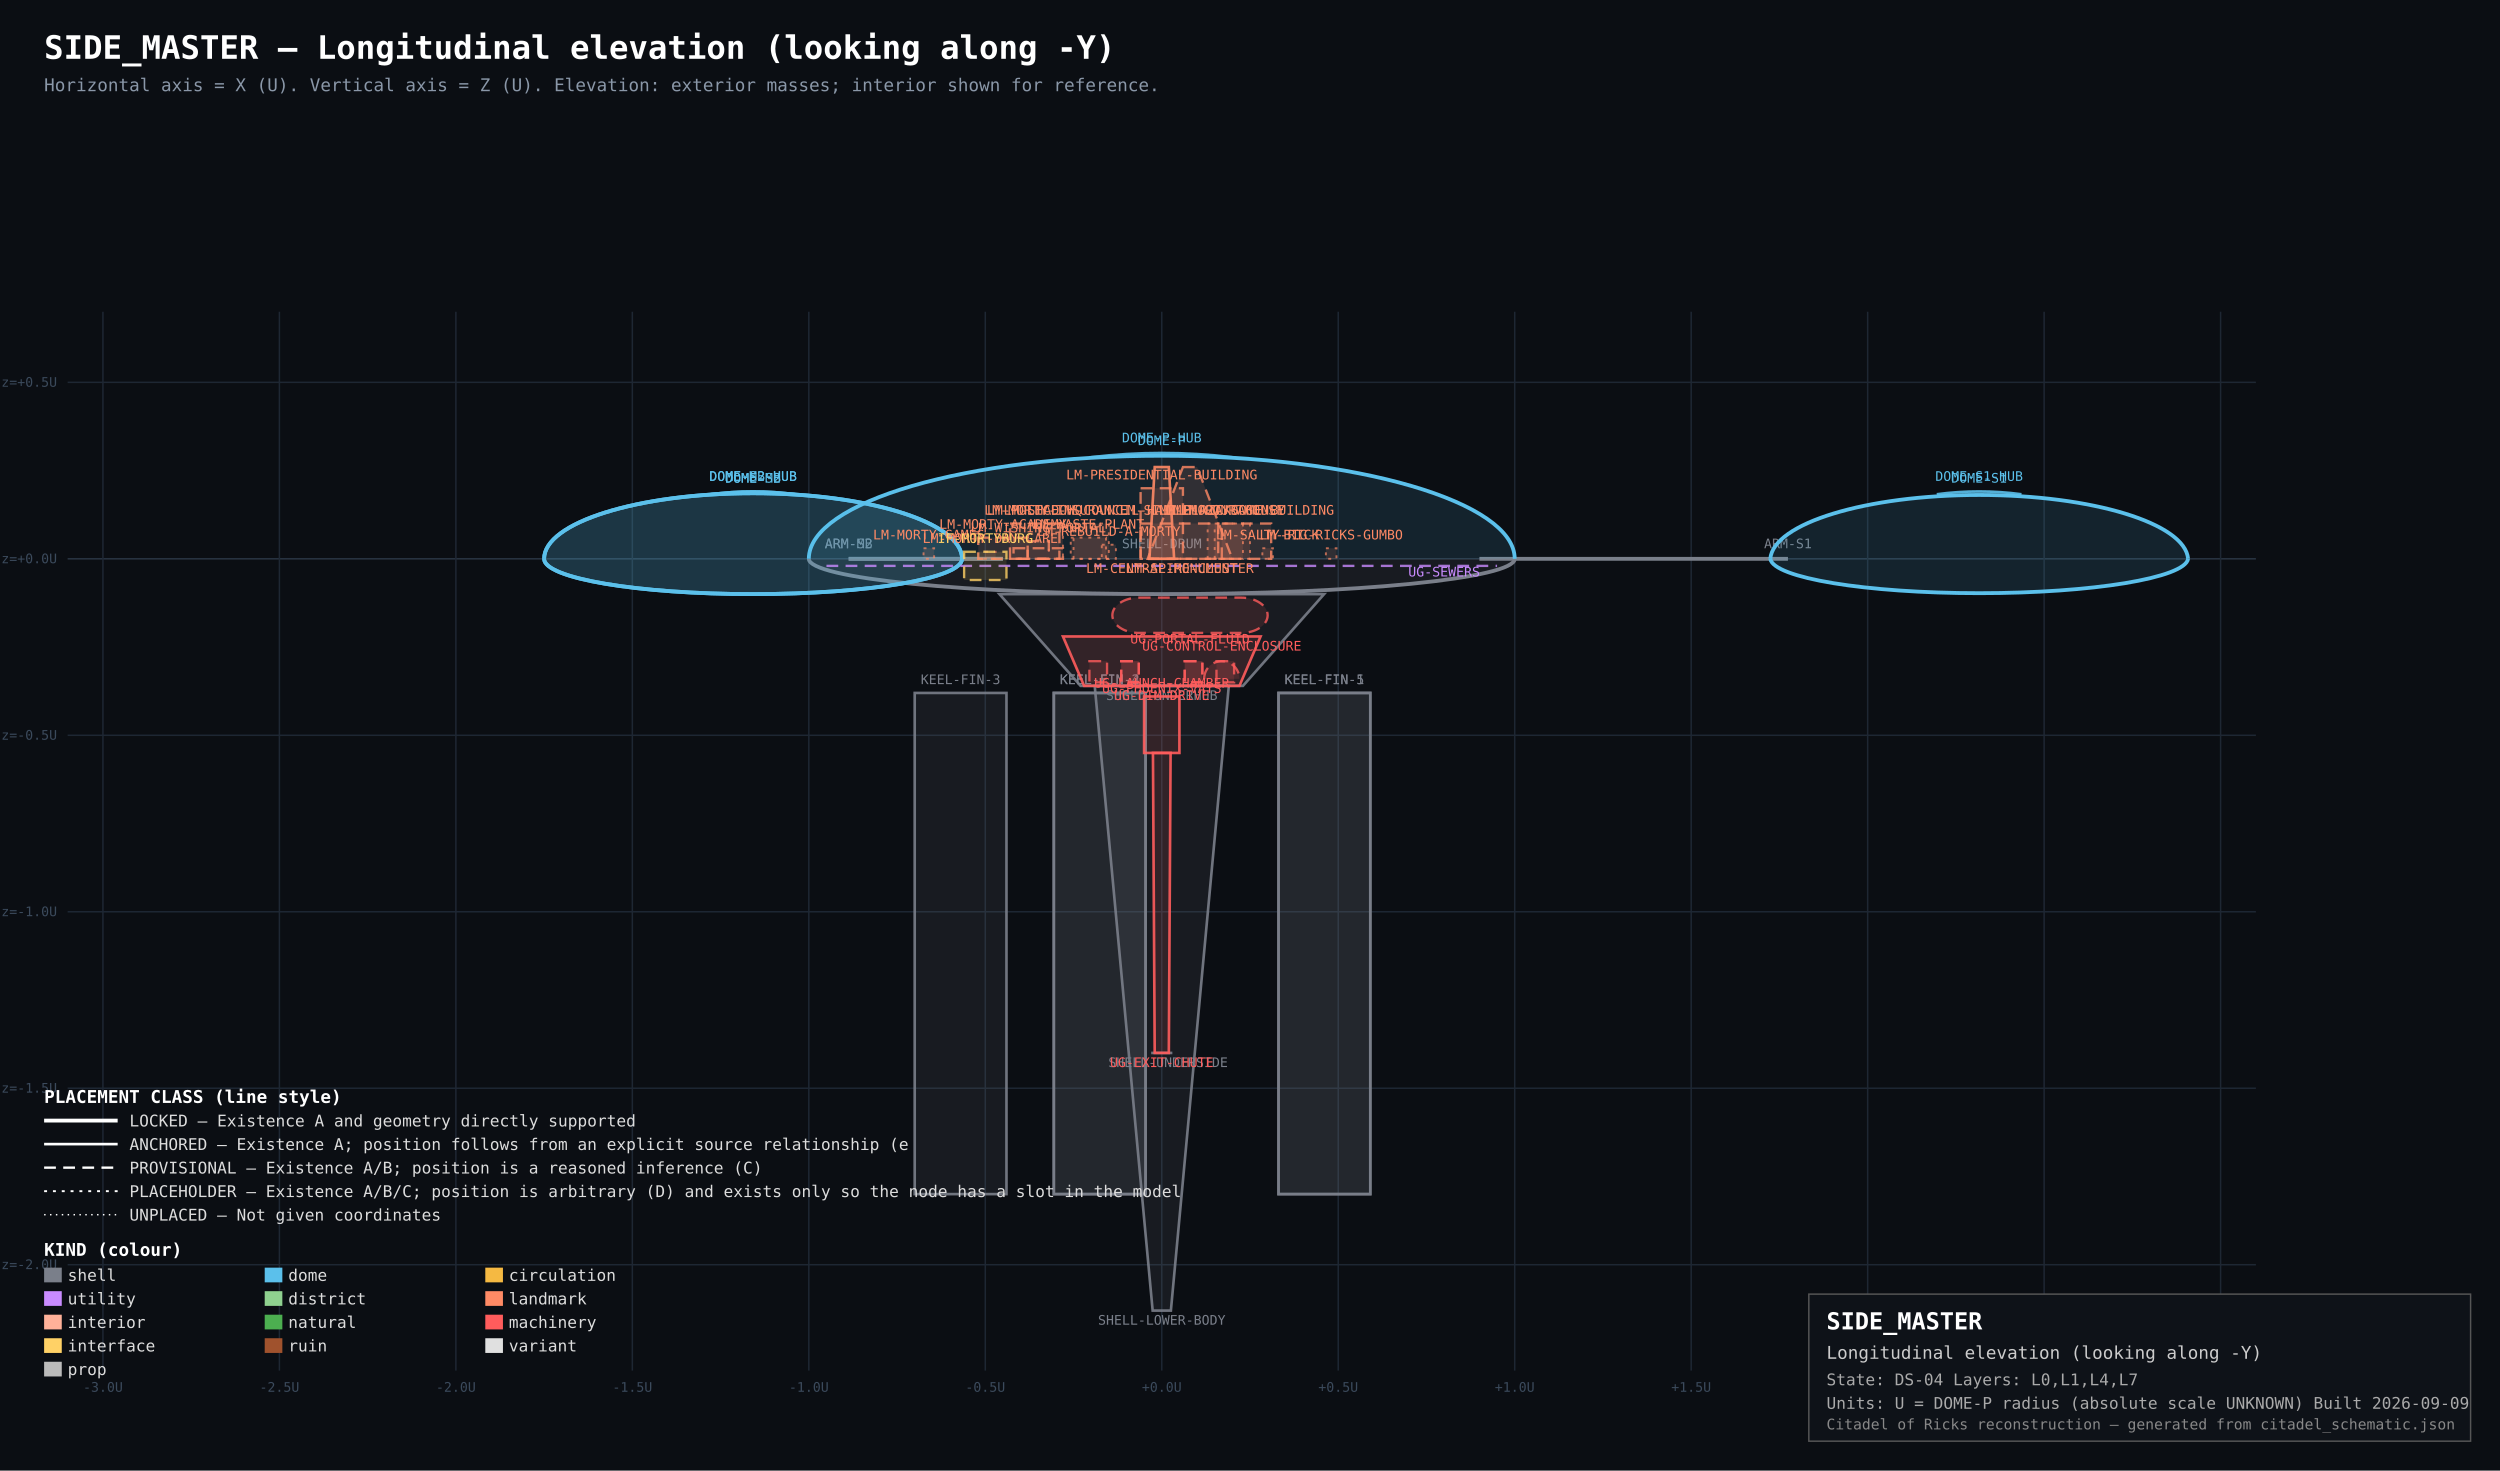
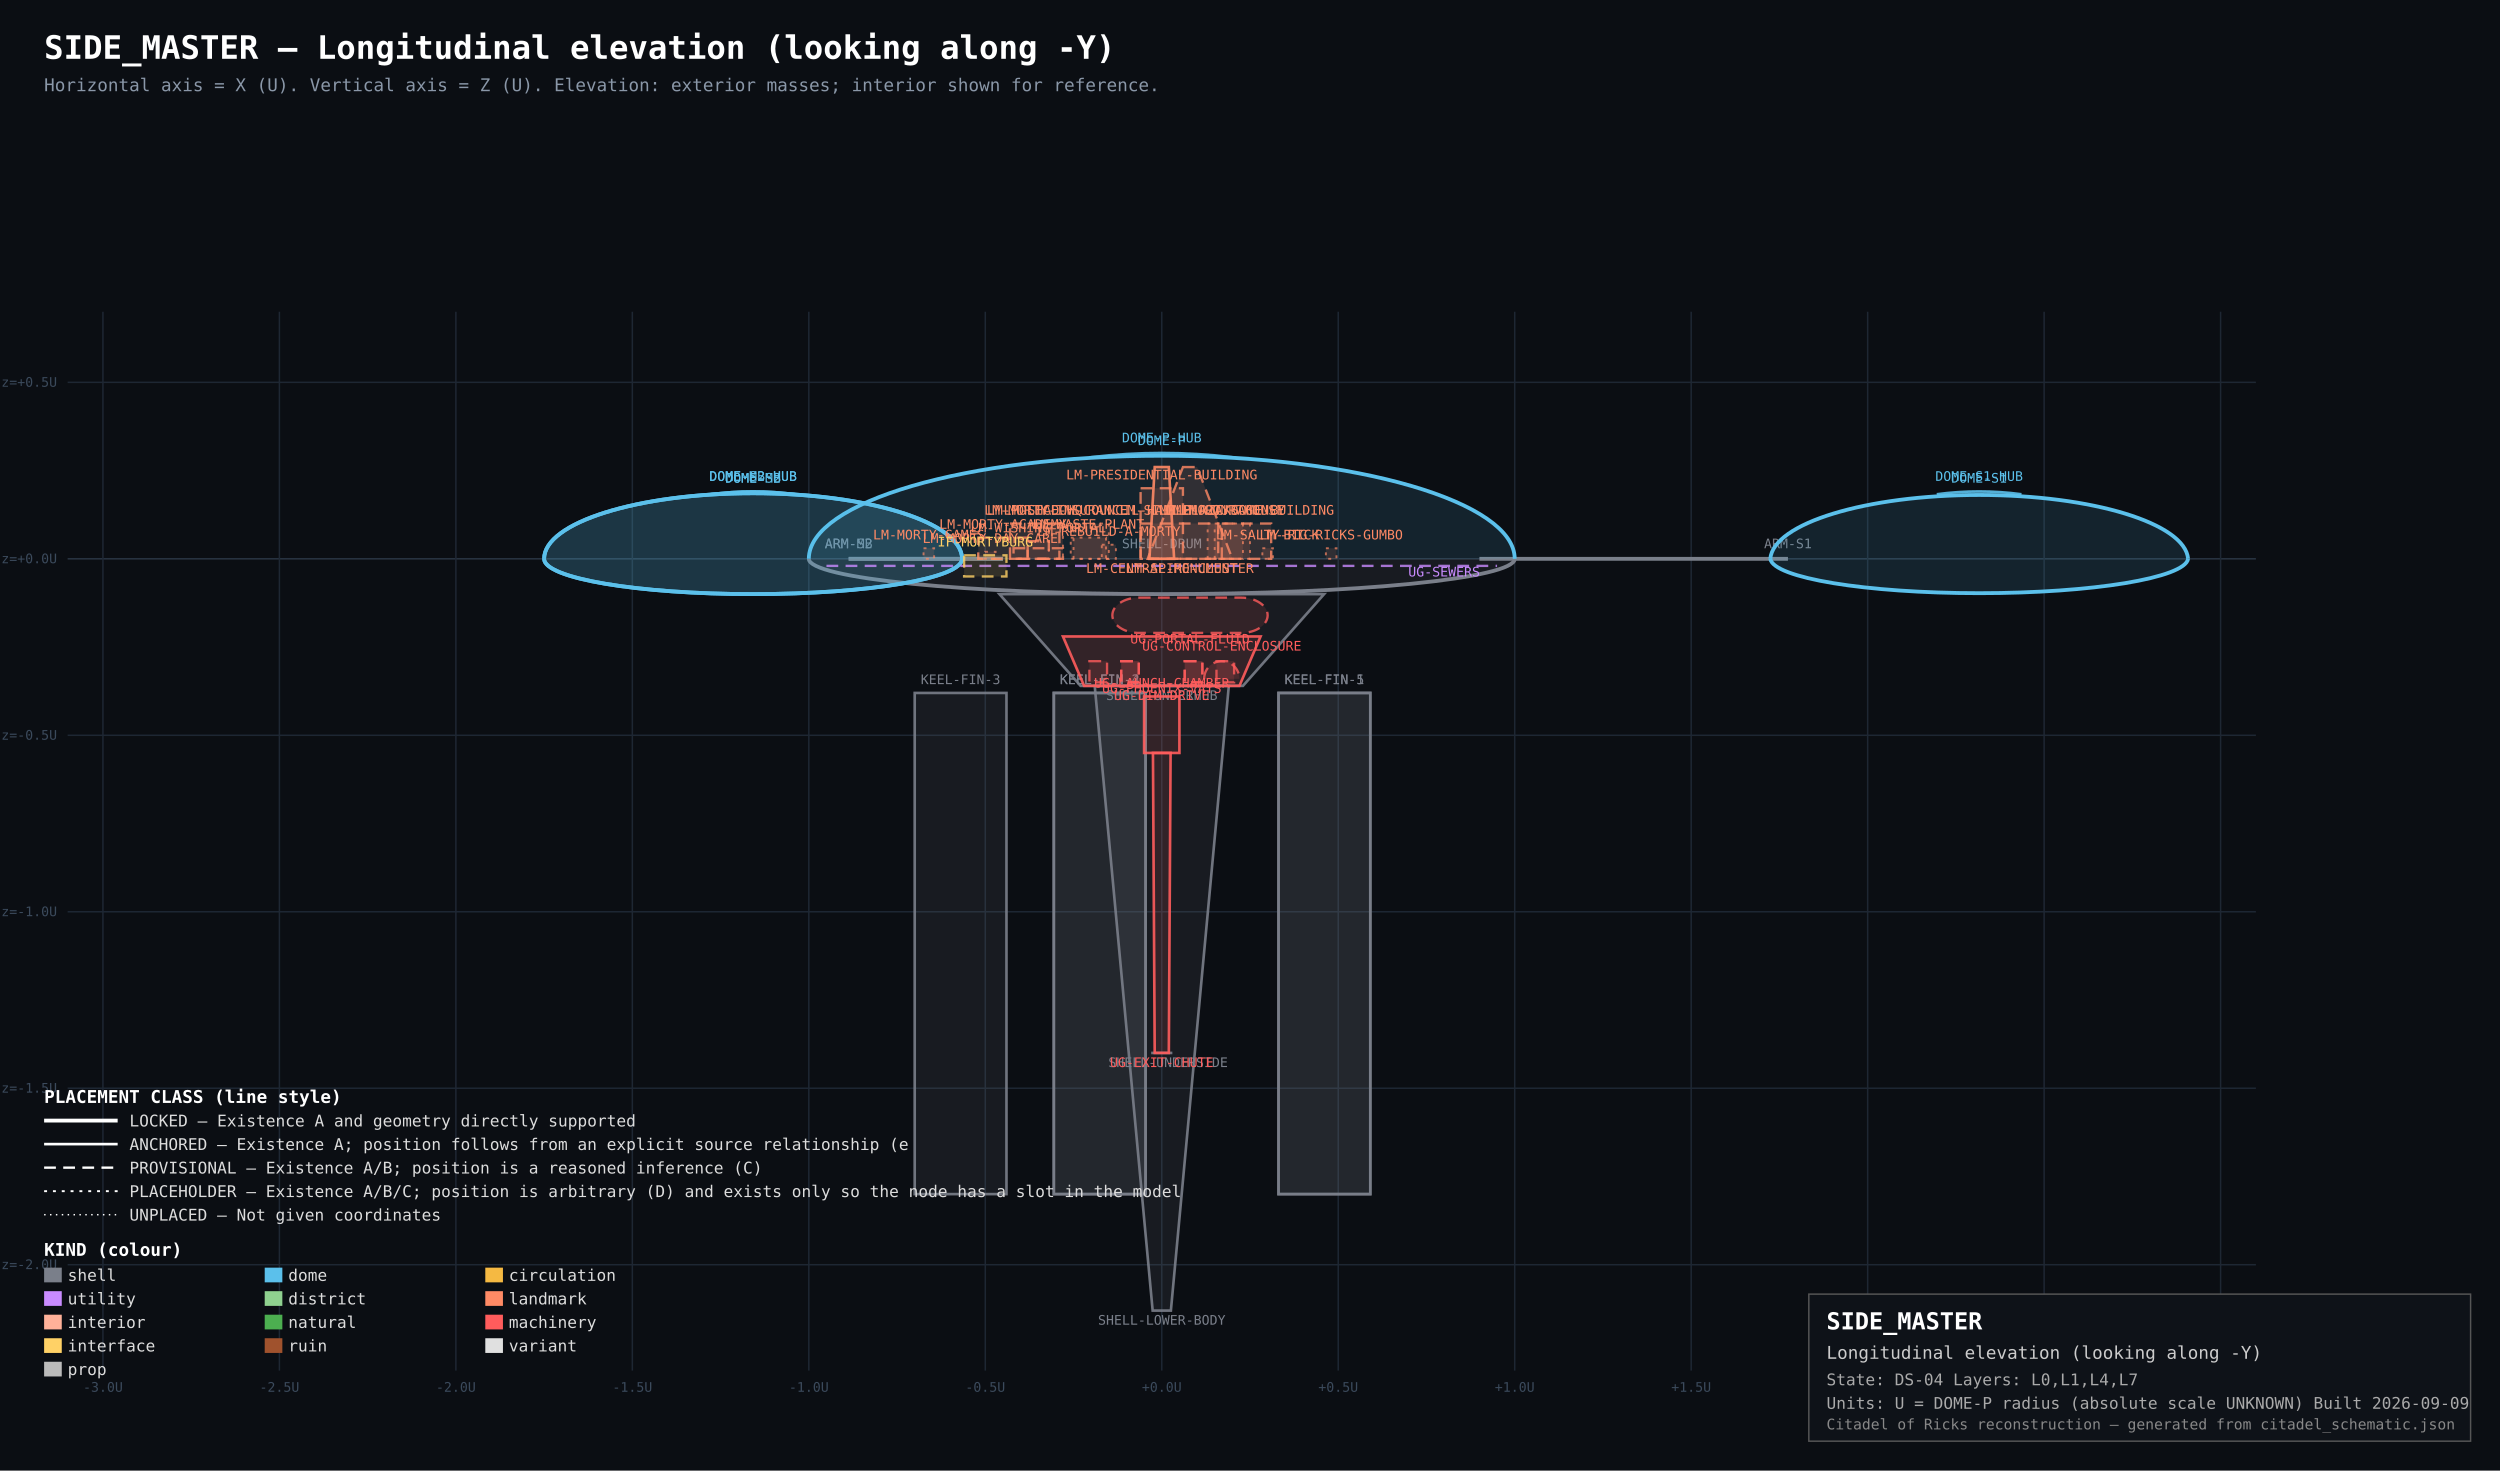
<svg xmlns="http://www.w3.org/2000/svg" width="1700" height="1000" viewBox="0 0 1700 1000" font-family="ui-monospace, Consolas, monospace">
  <rect width="1700" height="1000" fill="#0b0e13" />
  <line x1="46.0" y1="860.0" x2="1534.0" y2="860.0" stroke="#1e2733" stroke-width="1" />
  <text x="38.8" y="863.0" font-size="9" text-anchor="end" fill="#3b4a5c" font-family="ui-monospace, Consolas, monospace">z=-2.0U</text>
  <line x1="46.0" y1="740.0" x2="1534.0" y2="740.0" stroke="#1e2733" stroke-width="1" />
  <text x="38.8" y="743.0" font-size="9" text-anchor="end" fill="#3b4a5c" font-family="ui-monospace, Consolas, monospace">z=-1.5U</text>
  <line x1="46.0" y1="620.0" x2="1534.0" y2="620.0" stroke="#1e2733" stroke-width="1" />
  <text x="38.8" y="623.0" font-size="9" text-anchor="end" fill="#3b4a5c" font-family="ui-monospace, Consolas, monospace">z=-1.0U</text>
  <line x1="46.0" y1="500.0" x2="1534.0" y2="500.0" stroke="#1e2733" stroke-width="1" />
  <text x="38.8" y="503.0" font-size="9" text-anchor="end" fill="#3b4a5c" font-family="ui-monospace, Consolas, monospace">z=-0.5U</text>
  <line x1="46.0" y1="380.0" x2="1534.0" y2="380.0" stroke="#2a3644" stroke-width="1" />
  <text x="38.8" y="383.0" font-size="9" text-anchor="end" fill="#3b4a5c" font-family="ui-monospace, Consolas, monospace">z=+0.0U</text>
  <line x1="46.0" y1="260.0" x2="1534.0" y2="260.0" stroke="#1e2733" stroke-width="1" />
  <text x="38.8" y="263.0" font-size="9" text-anchor="end" fill="#3b4a5c" font-family="ui-monospace, Consolas, monospace">z=+0.5U</text>
  <line x1="70.0" y1="212.0" x2="70.0" y2="932.0" stroke="#1e2733" stroke-width="1" />
  <text x="70.0" y="946.4" font-size="9" text-anchor="middle" fill="#3b4a5c" font-family="ui-monospace, Consolas, monospace">-3.0U</text>
  <line x1="190.0" y1="212.0" x2="190.0" y2="932.0" stroke="#1e2733" stroke-width="1" />
  <text x="190.0" y="946.4" font-size="9" text-anchor="middle" fill="#3b4a5c" font-family="ui-monospace, Consolas, monospace">-2.5U</text>
  <line x1="310.0" y1="212.0" x2="310.0" y2="932.0" stroke="#1e2733" stroke-width="1" />
  <text x="310.0" y="946.4" font-size="9" text-anchor="middle" fill="#3b4a5c" font-family="ui-monospace, Consolas, monospace">-2.0U</text>
  <line x1="430.0" y1="212.0" x2="430.0" y2="932.0" stroke="#1e2733" stroke-width="1" />
  <text x="430.0" y="946.4" font-size="9" text-anchor="middle" fill="#3b4a5c" font-family="ui-monospace, Consolas, monospace">-1.5U</text>
  <line x1="550.0" y1="212.0" x2="550.0" y2="932.0" stroke="#1e2733" stroke-width="1" />
  <text x="550.0" y="946.4" font-size="9" text-anchor="middle" fill="#3b4a5c" font-family="ui-monospace, Consolas, monospace">-1.0U</text>
  <line x1="670.0" y1="212.0" x2="670.0" y2="932.0" stroke="#1e2733" stroke-width="1" />
  <text x="670.0" y="946.4" font-size="9" text-anchor="middle" fill="#3b4a5c" font-family="ui-monospace, Consolas, monospace">-0.5U</text>
  <line x1="790.0" y1="212.0" x2="790.0" y2="932.0" stroke="#1e2733" stroke-width="1" />
  <text x="790.0" y="946.4" font-size="9" text-anchor="middle" fill="#3b4a5c" font-family="ui-monospace, Consolas, monospace">+0.0U</text>
  <line x1="910.0" y1="212.0" x2="910.0" y2="932.0" stroke="#1e2733" stroke-width="1" />
  <text x="910.0" y="946.4" font-size="9" text-anchor="middle" fill="#3b4a5c" font-family="ui-monospace, Consolas, monospace">+0.5U</text>
  <line x1="1030.0" y1="212.0" x2="1030.0" y2="932.0" stroke="#1e2733" stroke-width="1" />
  <text x="1030.0" y="946.4" font-size="9" text-anchor="middle" fill="#3b4a5c" font-family="ui-monospace, Consolas, monospace">+1.0U</text>
  <line x1="1150.0" y1="212.0" x2="1150.0" y2="932.0" stroke="#1e2733" stroke-width="1" />
  <text x="1150.0" y="946.4" font-size="9" text-anchor="middle" fill="#3b4a5c" font-family="ui-monospace, Consolas, monospace">+1.5U</text>
  <line x1="1270.0" y1="212.0" x2="1270.0" y2="932.0" stroke="#1e2733" stroke-width="1" />
  <text x="1270.0" y="946.4" font-size="9" text-anchor="middle" fill="#3b4a5c" font-family="ui-monospace, Consolas, monospace">+2.0U</text>
  <line x1="1390.0" y1="212.0" x2="1390.0" y2="932.0" stroke="#1e2733" stroke-width="1" />
  <text x="1390.0" y="946.4" font-size="9" text-anchor="middle" fill="#3b4a5c" font-family="ui-monospace, Consolas, monospace">+2.5U</text>
  <line x1="1510.0" y1="212.0" x2="1510.0" y2="932.0" stroke="#1e2733" stroke-width="1" />
  <text x="1510.0" y="946.4" font-size="9" text-anchor="middle" fill="#3b4a5c" font-family="ui-monospace, Consolas, monospace">+3.0U</text>
  <text x="30" y="40" font-size="22" fill="#fff" font-weight="bold">SIDE_MASTER — Longitudinal elevation (looking along -Y)</text>
  <text x="30" y="62" font-size="12" fill="#8a97a8">Horizontal axis = X (U). Vertical axis = Z (U). Elevation: exterior masses; interior shown for reference.</text>
  <path d="M 550.0,380.0 A 240.0 24.0 0 0 0 1030.0,380.0" stroke="#7a7f8a" stroke-width="2.6" stroke-opacity="1.0" fill="#7a7f8a" fill-opacity="0.12" />
  <text x="790.0" y="372.8" font-size="9" text-anchor="middle" fill="#7a7f8a" font-family="ui-monospace, Consolas, monospace">SHELL-DRUM</text>
  <polygon points="679.6,404.0 900.4,404.0 845.2,466.4 734.8,466.4" stroke="#7a7f8a" stroke-width="1.8" stroke-opacity="0.9" fill="#7a7f8a" fill-opacity="0.12" />
  <text x="790.0" y="476.0" font-size="9" text-anchor="middle" fill="#7a7f8a" font-family="ui-monospace, Consolas, monospace">SHELL-UNDERHUB</text>
  <rect x="869.4" y="471.2" width="62.4" height="340.8" stroke="#7a7f8a" stroke-width="1.8" stroke-opacity="0.9" fill="#7a7f8a" fill-opacity="0.12" />
  <text x="900.6" y="465.2" font-size="9" text-anchor="middle" fill="#7a7f8a" font-family="ui-monospace, Consolas, monospace">KEEL-FIN-1</text>
  <rect x="716.6" y="471.2" width="62.4" height="340.8" stroke="#7a7f8a" stroke-width="1.8" stroke-opacity="0.9" fill="#7a7f8a" fill-opacity="0.12" />
  <text x="747.8" y="465.2" font-size="9" text-anchor="middle" fill="#7a7f8a" font-family="ui-monospace, Consolas, monospace">KEEL-FIN-2</text>
  <rect x="622.0" y="471.2" width="62.4" height="340.8" stroke="#7a7f8a" stroke-width="1.8" stroke-opacity="0.9" fill="#7a7f8a" fill-opacity="0.12" />
  <text x="653.2" y="465.2" font-size="9" text-anchor="middle" fill="#7a7f8a" font-family="ui-monospace, Consolas, monospace">KEEL-FIN-3</text>
  <rect x="716.6" y="471.2" width="62.4" height="340.8" stroke="#7a7f8a" stroke-width="1.8" stroke-opacity="0.9" fill="#7a7f8a" fill-opacity="0.12" />
  <text x="747.8" y="465.2" font-size="9" text-anchor="middle" fill="#7a7f8a" font-family="ui-monospace, Consolas, monospace">KEEL-FIN-4</text>
  <rect x="869.4" y="471.2" width="62.4" height="340.8" stroke="#7a7f8a" stroke-width="1.8" stroke-opacity="0.9" fill="#7a7f8a" fill-opacity="0.12" />
  <text x="900.6" y="465.2" font-size="9" text-anchor="middle" fill="#7a7f8a" font-family="ui-monospace, Consolas, monospace">KEEL-FIN-5</text>
  <polygon points="744.4,466.4 835.6,466.4 796.2,891.2 783.8,891.2" stroke="#7a7f8a" stroke-width="1.8" stroke-opacity="0.9" fill="#7a7f8a" fill-opacity="0.12" />
  <text x="790.0" y="900.8" font-size="9" text-anchor="middle" fill="#7a7f8a" font-family="ui-monospace, Consolas, monospace">SHELL-LOWER-BODY</text>
  <line x1="782.8" y1="716.0" x2="797.2" y2="716.0" stroke="#7a7f8a" stroke-width="1.8" stroke-opacity="0.9" fill="none" />
  <text x="794.3" y="725.6" font-size="9" text-anchor="middle" fill="#7a7f8a" font-family="ui-monospace, Consolas, monospace">SHELL-UNDERSIDE</text>
  <polyline points="1006.0,380.0 1114.0,380.0 1215.8,380.0" stroke="#7a7f8a" stroke-width="2.6" stroke-opacity="1.0" fill="none" />
  <text x="1215.8" y="372.8" font-size="9" text-anchor="middle" fill="#7a7f8a" font-family="ui-monospace, Consolas, monospace">ARM-S1</text>
  <polyline points="682.0,380.0 628.0,380.0 577.1,380.0" stroke="#7a7f8a" stroke-width="2.6" stroke-opacity="1.0" fill="none" />
  <text x="577.1" y="372.8" font-size="9" text-anchor="middle" fill="#7a7f8a" font-family="ui-monospace, Consolas, monospace">ARM-S2</text>
  <polyline points="682.0,380.0 628.0,380.0 577.1,380.0" stroke="#7a7f8a" stroke-width="2.6" stroke-opacity="1.0" fill="none" />
  <text x="577.1" y="372.8" font-size="9" text-anchor="middle" fill="#7a7f8a" font-family="ui-monospace, Consolas, monospace">ARM-MB</text>
  <path d="M 550.0,380.0 A 240.0 70.1 0 0 1 1030.0,380.0" stroke="#5bc0eb" stroke-width="2.6" stroke-opacity="1.0" fill="#5bc0eb" fill-opacity="0.12" />
  <text x="790.0" y="302.7" font-size="9" text-anchor="middle" fill="#5bc0eb" font-family="ui-monospace, Consolas, monospace">DOME-P</text>
  <path d="M 1203.8,380.0 A 142.1 44.6 0 0 1 1487.9,380.0" stroke="#5bc0eb" stroke-width="2.6" stroke-opacity="1.0" fill="#5bc0eb" fill-opacity="0.12" />
  <path d="M 1203.8,380.0 A 142.1 24.0 0 0 0 1487.9,380.0" stroke="#5bc0eb" stroke-width="2.6" stroke-opacity="1.0" fill="#5bc0eb" fill-opacity="0.12" />
  <text x="1345.8" y="328.2" font-size="9" text-anchor="middle" fill="#5bc0eb" font-family="ui-monospace, Consolas, monospace">DOME-S1</text>
  <path d="M 370.0,380.0 A 142.1 44.6 0 0 1 654.2,380.0" stroke="#5bc0eb" stroke-width="2.6" stroke-opacity="1.0" fill="#5bc0eb" fill-opacity="0.12" />
  <path d="M 370.0,380.0 A 142.1 24.0 0 0 0 654.2,380.0" stroke="#5bc0eb" stroke-width="2.6" stroke-opacity="1.0" fill="#5bc0eb" fill-opacity="0.12" />
  <text x="512.1" y="328.2" font-size="9" text-anchor="middle" fill="#5bc0eb" font-family="ui-monospace, Consolas, monospace">DOME-S2</text>
  <path d="M 370.0,380.0 A 142.1 44.6 0 0 1 654.2,380.0" stroke="#5bc0eb" stroke-width="2.6" stroke-opacity="1.0" fill="#5bc0eb" fill-opacity="0.12" />
  <path d="M 370.0,380.0 A 142.1 24.0 0 0 0 654.2,380.0" stroke="#5bc0eb" stroke-width="2.6" stroke-opacity="1.0" fill="#5bc0eb" fill-opacity="0.12" />
  <text x="512.1" y="328.2" font-size="9" text-anchor="middle" fill="#5bc0eb" font-family="ui-monospace, Consolas, monospace">DOME-MB</text>
  <path d="M 742.0,310.9 A 401.4 401.4 0 0 1 838.0,310.9" stroke="#5bc0eb" stroke-width="1.8" stroke-opacity="0.9" fill="#5bc0eb" fill-opacity="0.12" />
  <text x="790.0" y="300.8" font-size="9" text-anchor="middle" fill="#5bc0eb" font-family="ui-monospace, Consolas, monospace">DOME-P-HUB</text>
  <path d="M 1317.0,336.1 A 217.0 217.0 0 0 1 1374.6,336.1" stroke="#5bc0eb" stroke-width="1.8" stroke-opacity="0.9" fill="#5bc0eb" fill-opacity="0.12" />
  <text x="1345.8" y="327.0" font-size="9" text-anchor="middle" fill="#5bc0eb" font-family="ui-monospace, Consolas, monospace">DOME-S1-HUB</text>
  <path d="M 483.3,336.1 A 217.0 217.0 0 0 1 540.9,336.1" stroke="#5bc0eb" stroke-width="1.8" stroke-opacity="0.9" fill="#5bc0eb" fill-opacity="0.12" />
  <text x="512.1" y="327.0" font-size="9" text-anchor="middle" fill="#5bc0eb" font-family="ui-monospace, Consolas, monospace">DOME-S2-HUB</text>
  <path d="M 483.3,336.1 A 217.0 217.0 0 0 1 540.9,336.1" stroke="#5bc0eb" stroke-width="1.8" stroke-opacity="0.9" fill="#5bc0eb" fill-opacity="0.12" />
  <text x="512.1" y="327.0" font-size="9" text-anchor="middle" fill="#5bc0eb" font-family="ui-monospace, Consolas, monospace">DOME-MB-HUB</text>
  <line x1="562.0" y1="384.8" x2="1018.0" y2="384.8" stroke="#c98bff" stroke-width="1.6" stroke-opacity="0.8" stroke-dasharray="8,5" fill="none" />
  <text x="982.0" y="392.0" font-size="9" text-anchor="middle" fill="#c98bff" font-family="ui-monospace, Consolas, monospace">UG-SEWERS</text>
  <polygon points="785.2,317.6 794.8,317.6 798.4,380.0 781.6,380.0" stroke="#ff8a65" stroke-width="1.8" stroke-opacity="0.9" fill="#ff8a65" fill-opacity="0.12" />
  <text x="790.0" y="389.6" font-size="9" text-anchor="middle" fill="#ff8a65" font-family="ui-monospace, Consolas, monospace">LM-CENTRAL-MONUMENT</text>
  <polygon points="804.4,317.6 814.0,317.6 838.0,380.0 780.4,380.0" stroke="#ff8a65" stroke-width="1.6" stroke-opacity="0.8" stroke-dasharray="8,5" fill="#ff8a65" fill-opacity="0.12" />
  <text x="809.2" y="389.6" font-size="9" text-anchor="middle" fill="#ff8a65" font-family="ui-monospace, Consolas, monospace">LM-SPIRE-CLUSTER</text>
  <rect x="775.6" y="332.0" width="28.8" height="48.0" stroke="#ff8a65" stroke-width="1.6" stroke-opacity="0.8" stroke-dasharray="8,5" fill="#ff8a65" fill-opacity="0.12" />
  <text x="790.0" y="326.0" font-size="9" text-anchor="middle" fill="#ff8a65" font-family="ui-monospace, Consolas, monospace">LM-PRESIDENTIAL-BUILDING</text>
  <rect x="830.8" y="356.0" width="33.6" height="24.0" stroke="#ff8a65" stroke-width="1.6" stroke-opacity="0.8" stroke-dasharray="8,5" fill="#ff8a65" fill-opacity="0.12" />
  <text x="847.6" y="350.0" font-size="9" text-anchor="middle" fill="#ff8a65" font-family="ui-monospace, Consolas, monospace">LM-PLAZA-DOME-BUILDING</text>
  <rect x="730.0" y="356.0" width="24.0" height="24.0" stroke="#ff8a65" stroke-width="1.3" stroke-opacity="0.7" stroke-dasharray="2,4" fill="#ff8a65" fill-opacity="0.12" />
  <text x="742.0" y="350.0" font-size="9" text-anchor="middle" fill="#ff8a65" font-family="ui-monospace, Consolas, monospace">LM-SHADOW-COUNCIL-HALL</text>
  <rect x="826.0" y="356.0" width="24.0" height="24.0" stroke="#ff8a65" stroke-width="1.3" stroke-opacity="0.7" stroke-dasharray="2,4" fill="#ff8a65" fill-opacity="0.12" />
  <text x="838.0" y="350.0" font-size="9" text-anchor="middle" fill="#ff8a65" font-family="ui-monospace, Consolas, monospace">LM-COURTHOUSE</text>
  <rect x="821.2" y="356.0" width="24.0" height="24.0" stroke="#ff8a65" stroke-width="1.3" stroke-opacity="0.7" stroke-dasharray="2,4" fill="#ff8a65" fill-opacity="0.12" />
  <text x="833.2" y="350.0" font-size="9" text-anchor="middle" fill="#ff8a65" font-family="ui-monospace, Consolas, monospace">LM-MORTY-AGENCY</text>
  <rect x="686.8" y="356.0" width="33.6" height="24.0" stroke="#ff8a65" stroke-width="1.6" stroke-opacity="0.8" stroke-dasharray="8,5" fill="#ff8a65" fill-opacity="0.12" />
  <text x="703.6" y="350.0" font-size="9" text-anchor="middle" fill="#ff8a65" font-family="ui-monospace, Consolas, monospace">LM-POLICE-HQ</text>
  <rect x="665.2" y="365.6" width="33.6" height="14.4" stroke="#ff8a65" stroke-width="1.6" stroke-opacity="0.8" stroke-dasharray="8,5" fill="#ff8a65" fill-opacity="0.12" />
  <text x="682.0" y="359.6" font-size="9" text-anchor="middle" fill="#ff8a65" font-family="ui-monospace, Consolas, monospace">LM-MORTY-ACADEMY</text>
  <rect x="775.6" y="356.0" width="52.8" height="24.0" stroke="#ff8a65" stroke-width="1.6" stroke-opacity="0.8" stroke-dasharray="8,5" fill="#ff8a65" fill-opacity="0.12" />
  <text x="802.0" y="350.0" font-size="9" text-anchor="middle" fill="#ff8a65" font-family="ui-monospace, Consolas, monospace">LM-SIMPLE-RICKS</text>
  <rect x="689.2" y="372.8" width="33.6" height="7.2" stroke="#ff8a65" stroke-width="1.6" stroke-opacity="0.8" stroke-dasharray="8,5" fill="none" />
  <rect x="698.8" y="368.0" width="14.4" height="12.0" stroke="#ff8a65" stroke-width="1.6" stroke-opacity="0.8" stroke-dasharray="8,5" fill="#ff8a65" fill-opacity="0.12" />
  <text x="706.0" y="362.0" font-size="9" text-anchor="middle" fill="#ff8a65" font-family="ui-monospace, Consolas, monospace">LM-WISHING-PORTAL</text>
  <rect x="728.1" y="365.6" width="24.0" height="14.4" stroke="#ff8a65" stroke-width="1.3" stroke-opacity="0.7" stroke-dasharray="2,4" fill="#ff8a65" fill-opacity="0.12" />
  <text x="740.1" y="359.6" font-size="9" text-anchor="middle" fill="#ff8a65" font-family="ui-monospace, Consolas, monospace">LM-WASTE-PLANT</text>
  <rect x="669.8" y="375.2" width="7.2" height="4.8" stroke="#ff8a65" stroke-width="1.3" stroke-opacity="0.7" stroke-dasharray="2,4" fill="#ff8a65" fill-opacity="0.12" />
  <text x="673.4" y="369.2" font-size="9" text-anchor="middle" fill="#ff8a65" font-family="ui-monospace, Consolas, monospace">LM-MORTY-DAY-CARE</text>
  <rect x="628.0" y="372.8" width="7.2" height="7.2" stroke="#ff8a65" stroke-width="1.3" stroke-opacity="0.7" stroke-dasharray="2,4" fill="#ff8a65" fill-opacity="0.12" />
  <text x="631.6" y="366.8" font-size="9" text-anchor="middle" fill="#ff8a65" font-family="ui-monospace, Consolas, monospace">LM-MORTY-GAMES</text>
  <rect x="713.2" y="356.0" width="9.6" height="24.0" stroke="#ff8a65" stroke-width="1.3" stroke-opacity="0.7" stroke-dasharray="2,4" fill="#ff8a65" fill-opacity="0.12" />
  <text x="718.0" y="350.0" font-size="9" text-anchor="middle" fill="#ff8a65" font-family="ui-monospace, Consolas, monospace">LM-MORTY-INSURANCE</text>
  <rect x="858.4" y="372.8" width="7.2" height="7.2" stroke="#ff8a65" stroke-width="1.3" stroke-opacity="0.7" stroke-dasharray="2,4" fill="#ff8a65" fill-opacity="0.12" />
  <text x="862.0" y="366.8" font-size="9" text-anchor="middle" fill="#ff8a65" font-family="ui-monospace, Consolas, monospace">LM-SALTY-RICK</text>
  <rect x="901.6" y="372.8" width="7.2" height="7.2" stroke="#ff8a65" stroke-width="1.3" stroke-opacity="0.7" stroke-dasharray="2,4" fill="#ff8a65" fill-opacity="0.12" />
  <text x="905.2" y="366.8" font-size="9" text-anchor="middle" fill="#ff8a65" font-family="ui-monospace, Consolas, monospace">LM-BIG-RICKS-GUMBO</text>
  <rect x="749.2" y="370.4" width="9.6" height="9.6" stroke="#ff8a65" stroke-width="1.3" stroke-opacity="0.7" stroke-dasharray="2,4" fill="#ff8a65" fill-opacity="0.12" />
  <text x="754.0" y="364.4" font-size="9" text-anchor="middle" fill="#ff8a65" font-family="ui-monospace, Consolas, monospace">LM-REBUILD-A-MORTY</text>
  <rect x="756.4" y="406.4" width="105.6" height="24.0" rx="18" stroke="#ff5c5c" stroke-width="1.6" stroke-opacity="0.8" stroke-dasharray="8,5" fill="#ff5c5c" fill-opacity="0.12" />
  <text x="809.2" y="437.6" font-size="9" text-anchor="middle" fill="#ff5c5c" font-family="ui-monospace, Consolas, monospace">UG-PORTAL-FLUID</text>
  <polygon points="722.8,432.8 857.2,432.8 842.8,466.4 737.2,466.4" stroke="#ff5c5c" stroke-width="1.8" stroke-opacity="0.9" fill="#ff5c5c" fill-opacity="0.12" />
  <text x="790.0" y="476.0" font-size="9" text-anchor="middle" fill="#ff5c5c" font-family="ui-monospace, Consolas, monospace">UG-DIM-DRIVE</text>
  <path d="M 818.8,461.6 A 12.0 12.0 0 0 1 842.8,461.6" stroke="#ff5c5c" stroke-width="1.6" stroke-opacity="0.8" stroke-dasharray="8,5" fill="#ff5c5c" fill-opacity="0.12" />
  <text x="830.8" y="442.4" font-size="9" text-anchor="middle" fill="#ff5c5c" font-family="ui-monospace, Consolas, monospace">UG-CONTROL-ENCLOSURE</text>
  <rect x="827.2" y="449.6" width="12.0" height="14.4" stroke="#ff5c5c" stroke-width="1.6" stroke-opacity="0.8" stroke-dasharray="8,5" fill="#ff5c5c" fill-opacity="0.12" />
  <rect x="805.6" y="449.6" width="12.0" height="14.4" stroke="#ff5c5c" stroke-width="1.6" stroke-opacity="0.8" stroke-dasharray="8,5" fill="#ff5c5c" fill-opacity="0.12" />
  <rect x="762.4" y="449.6" width="12.0" height="14.4" stroke="#ff5c5c" stroke-width="1.6" stroke-opacity="0.8" stroke-dasharray="8,5" fill="#ff5c5c" fill-opacity="0.12" />
  <rect x="740.8" y="449.6" width="12.0" height="14.4" stroke="#ff5c5c" stroke-width="1.6" stroke-opacity="0.8" stroke-dasharray="8,5" fill="#ff5c5c" fill-opacity="0.12" />
  <rect x="762.4" y="449.6" width="12.0" height="14.4" stroke="#ff5c5c" stroke-width="1.6" stroke-opacity="0.8" stroke-dasharray="8,5" fill="#ff5c5c" fill-opacity="0.12" />
  <rect x="805.6" y="449.6" width="12.0" height="14.4" stroke="#ff5c5c" stroke-width="1.6" stroke-opacity="0.8" stroke-dasharray="8,5" fill="#ff5c5c" fill-opacity="0.12" />
  <text x="790.0" y="471.2" font-size="9" text-anchor="middle" fill="#ff5c5c" font-family="ui-monospace, Consolas, monospace">UG-PHOENIX-VATS</text>
  <rect x="778.0" y="473.6" width="24.0" height="38.4" stroke="#ff5c5c" stroke-width="1.8" stroke-opacity="0.9" fill="#ff5c5c" fill-opacity="0.12" />
  <text x="790.0" y="467.6" font-size="9" text-anchor="middle" fill="#ff5c5c" font-family="ui-monospace, Consolas, monospace">UG-LAUNCH-CHAMBER</text>
  <polygon points="784.0,512.0 796.0,512.0 794.8,716.0 785.2,716.0" stroke="#ff5c5c" stroke-width="1.8" stroke-opacity="0.9" fill="#ff5c5c" fill-opacity="0.12" />
  <text x="790.0" y="725.6" font-size="9" text-anchor="middle" fill="#ff5c5c" font-family="ui-monospace, Consolas, monospace">UG-EXIT-CHUTE</text>
-   <rect x="655.6" y="375.2" width="28.8" height="19.2" stroke="#ffd166" stroke-width="1.6" stroke-opacity="0.8" stroke-dasharray="8,5" fill="#ffd166" fill-opacity="0.12" />
-   <text x="670.0" y="369.2" font-size="9" text-anchor="middle" fill="#ffd166" font-family="ui-monospace, Consolas, monospace">IF-MORTYBURG</text>
+   <rect x="655.6" y="377.6" width="28.8" height="14.4" stroke="#ffd166" stroke-width="1.6" stroke-opacity="0.8" stroke-dasharray="8,5" fill="#ffd166" fill-opacity="0.12" />
+   <text x="670.0" y="371.6" font-size="9" text-anchor="middle" fill="#ffd166" font-family="ui-monospace, Consolas, monospace">IF-MORTYBURG</text>
  <text x="30" y="750" font-size="12" fill="#fff" font-family="ui-monospace, Consolas, monospace" font-weight="bold">PLACEMENT CLASS (line style)</text>
  <line x1="30" y1="762" x2="80" y2="762" stroke="#fff" stroke-width="2.6" />
  <text x="88" y="766" font-size="11" fill="#ddd" font-family="ui-monospace, Consolas, monospace">LOCKED — Existence A and geometry directly supported</text>
  <line x1="30" y1="778" x2="80" y2="778" stroke="#fff" stroke-width="1.8" />
  <text x="88" y="782" font-size="11" fill="#ddd" font-family="ui-monospace, Consolas, monospace">ANCHORED — Existence A; position follows from an explicit source relationship (e</text>
  <line x1="30" y1="794" x2="80" y2="794" stroke="#fff" stroke-width="1.6" stroke-dasharray="8,5" />
  <text x="88" y="798" font-size="11" fill="#ddd" font-family="ui-monospace, Consolas, monospace">PROVISIONAL — Existence A/B; position is a reasoned inference (C)</text>
  <line x1="30" y1="810" x2="80" y2="810" stroke="#fff" stroke-width="1.3" stroke-dasharray="2,4" />
  <text x="88" y="814" font-size="11" fill="#ddd" font-family="ui-monospace, Consolas, monospace">PLACEHOLDER — Existence A/B/C; position is arbitrary (D) and exists only so the node has a slot in the model</text>
  <line x1="30" y1="826" x2="80" y2="826" stroke="#fff" stroke-width="1.0" stroke-dasharray="1,3" />
  <text x="88" y="830" font-size="11" fill="#ddd" font-family="ui-monospace, Consolas, monospace">UNPLACED — Not given coordinates</text>
  <text x="30" y="854" font-size="12" fill="#fff" font-family="ui-monospace, Consolas, monospace" font-weight="bold">KIND (colour)</text>
  <rect x="30" y="862" width="12" height="10" fill="#7a7f8a" />
  <text x="46" y="871" font-size="11" fill="#ddd" font-family="ui-monospace, Consolas, monospace">shell</text>
  <rect x="180" y="862" width="12" height="10" fill="#5bc0eb" />
  <text x="196" y="871" font-size="11" fill="#ddd" font-family="ui-monospace, Consolas, monospace">dome</text>
  <rect x="330" y="862" width="12" height="10" fill="#f5b942" />
  <text x="346" y="871" font-size="11" fill="#ddd" font-family="ui-monospace, Consolas, monospace">circulation</text>
  <rect x="30" y="878" width="12" height="10" fill="#c98bff" />
  <text x="46" y="887" font-size="11" fill="#ddd" font-family="ui-monospace, Consolas, monospace">utility</text>
  <rect x="180" y="878" width="12" height="10" fill="#8fd18f" />
  <text x="196" y="887" font-size="11" fill="#ddd" font-family="ui-monospace, Consolas, monospace">district</text>
  <rect x="330" y="878" width="12" height="10" fill="#ff8a65" />
  <text x="346" y="887" font-size="11" fill="#ddd" font-family="ui-monospace, Consolas, monospace">landmark</text>
  <rect x="30" y="894" width="12" height="10" fill="#ffb199" />
  <text x="46" y="903" font-size="11" fill="#ddd" font-family="ui-monospace, Consolas, monospace">interior</text>
  <rect x="180" y="894" width="12" height="10" fill="#4caf50" />
  <text x="196" y="903" font-size="11" fill="#ddd" font-family="ui-monospace, Consolas, monospace">natural</text>
  <rect x="330" y="894" width="12" height="10" fill="#ff5c5c" />
  <text x="346" y="903" font-size="11" fill="#ddd" font-family="ui-monospace, Consolas, monospace">machinery</text>
  <rect x="30" y="910" width="12" height="10" fill="#ffd166" />
  <text x="46" y="919" font-size="11" fill="#ddd" font-family="ui-monospace, Consolas, monospace">interface</text>
  <rect x="180" y="910" width="12" height="10" fill="#a0522d" />
  <text x="196" y="919" font-size="11" fill="#ddd" font-family="ui-monospace, Consolas, monospace">ruin</text>
  <rect x="330" y="910" width="12" height="10" fill="#e0e0e0" />
  <text x="346" y="919" font-size="11" fill="#ddd" font-family="ui-monospace, Consolas, monospace">variant</text>
  <rect x="30" y="926" width="12" height="10" fill="#bbbbbb" />
  <text x="46" y="935" font-size="11" fill="#ddd" font-family="ui-monospace, Consolas, monospace">prop</text>
  <rect x="1230" y="880" width="450" height="100" fill="#0e1218" stroke="#555" />
  <text x="1242" y="904" font-size="16" fill="#fff" font-family="ui-monospace, Consolas, monospace" font-weight="bold">SIDE_MASTER</text>
  <text x="1242" y="924" font-size="12" fill="#ccc" font-family="ui-monospace, Consolas, monospace">Longitudinal elevation (looking along -Y)</text>
  <text x="1242" y="942" font-size="11" fill="#aaa" font-family="ui-monospace, Consolas, monospace">State: DS-04   Layers: L0,L1,L4,L7</text>
  <text x="1242" y="958" font-size="11" fill="#aaa" font-family="ui-monospace, Consolas, monospace">Units: U = DOME-P radius (absolute scale UNKNOWN)   Built 2026-09-09</text>
  <text x="1242" y="972" font-size="10" fill="#888" font-family="ui-monospace, Consolas, monospace">Citadel of Ricks reconstruction — generated from citadel_schematic.json</text>
</svg>
